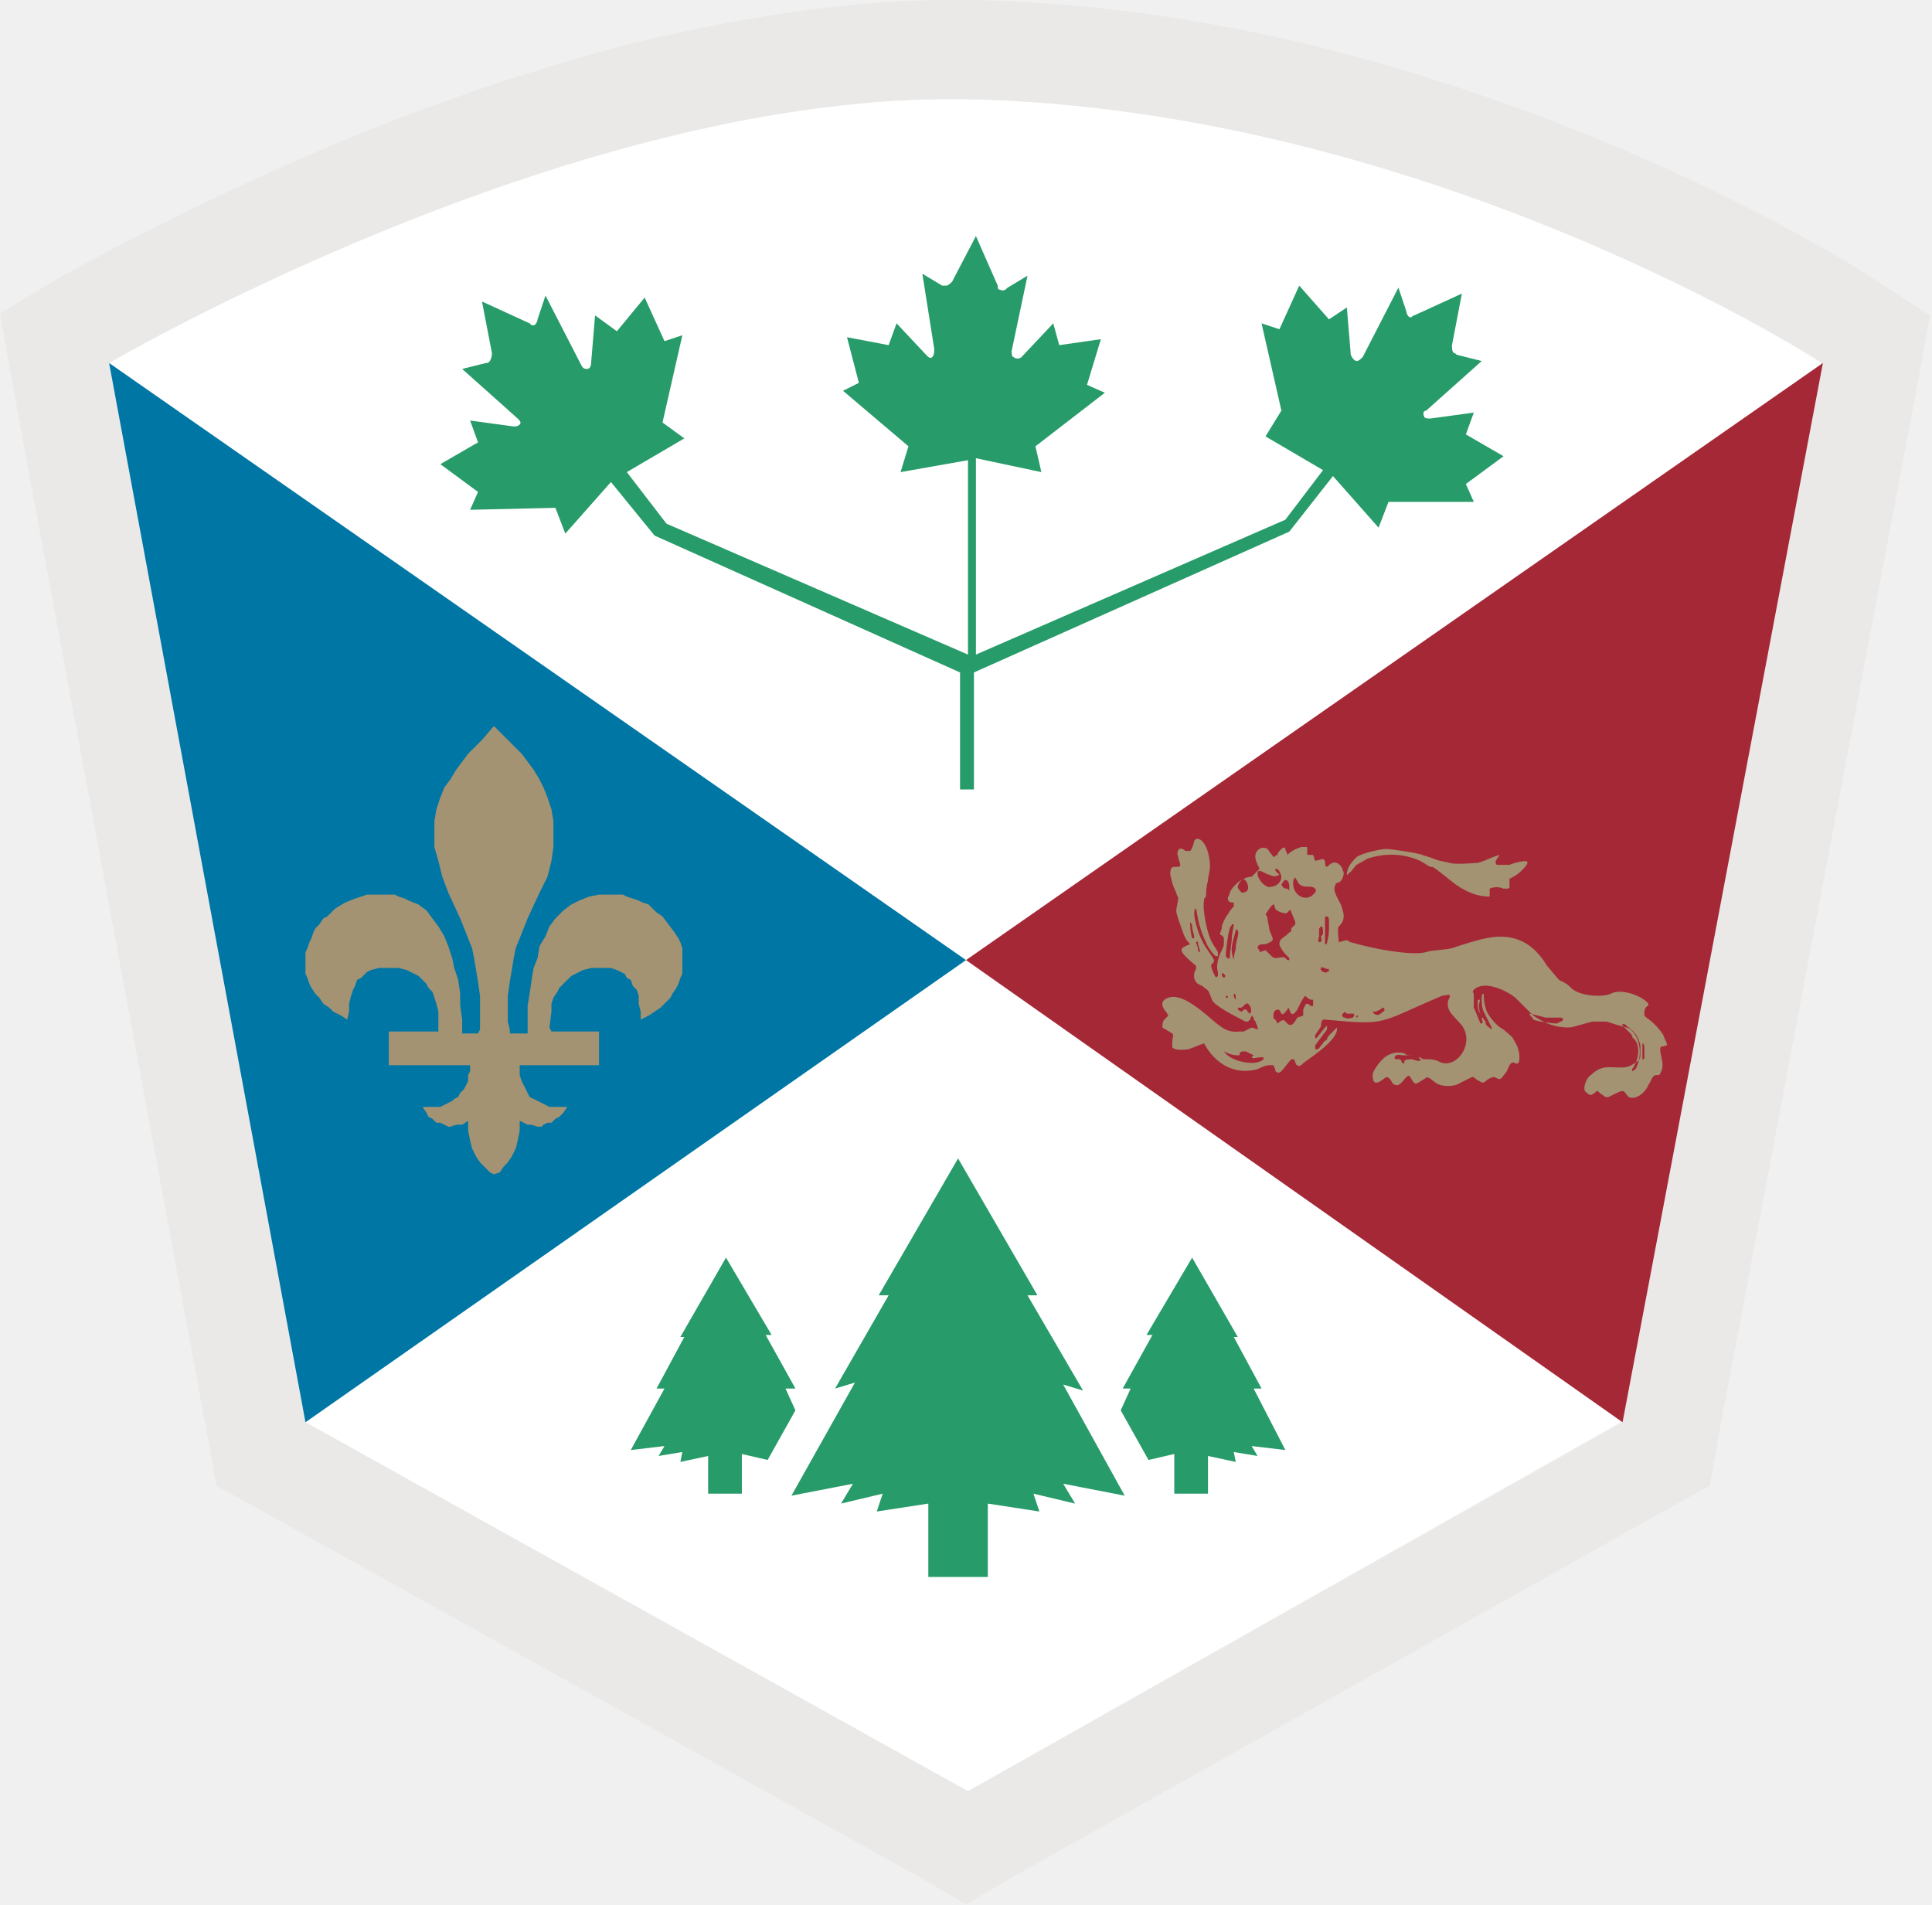
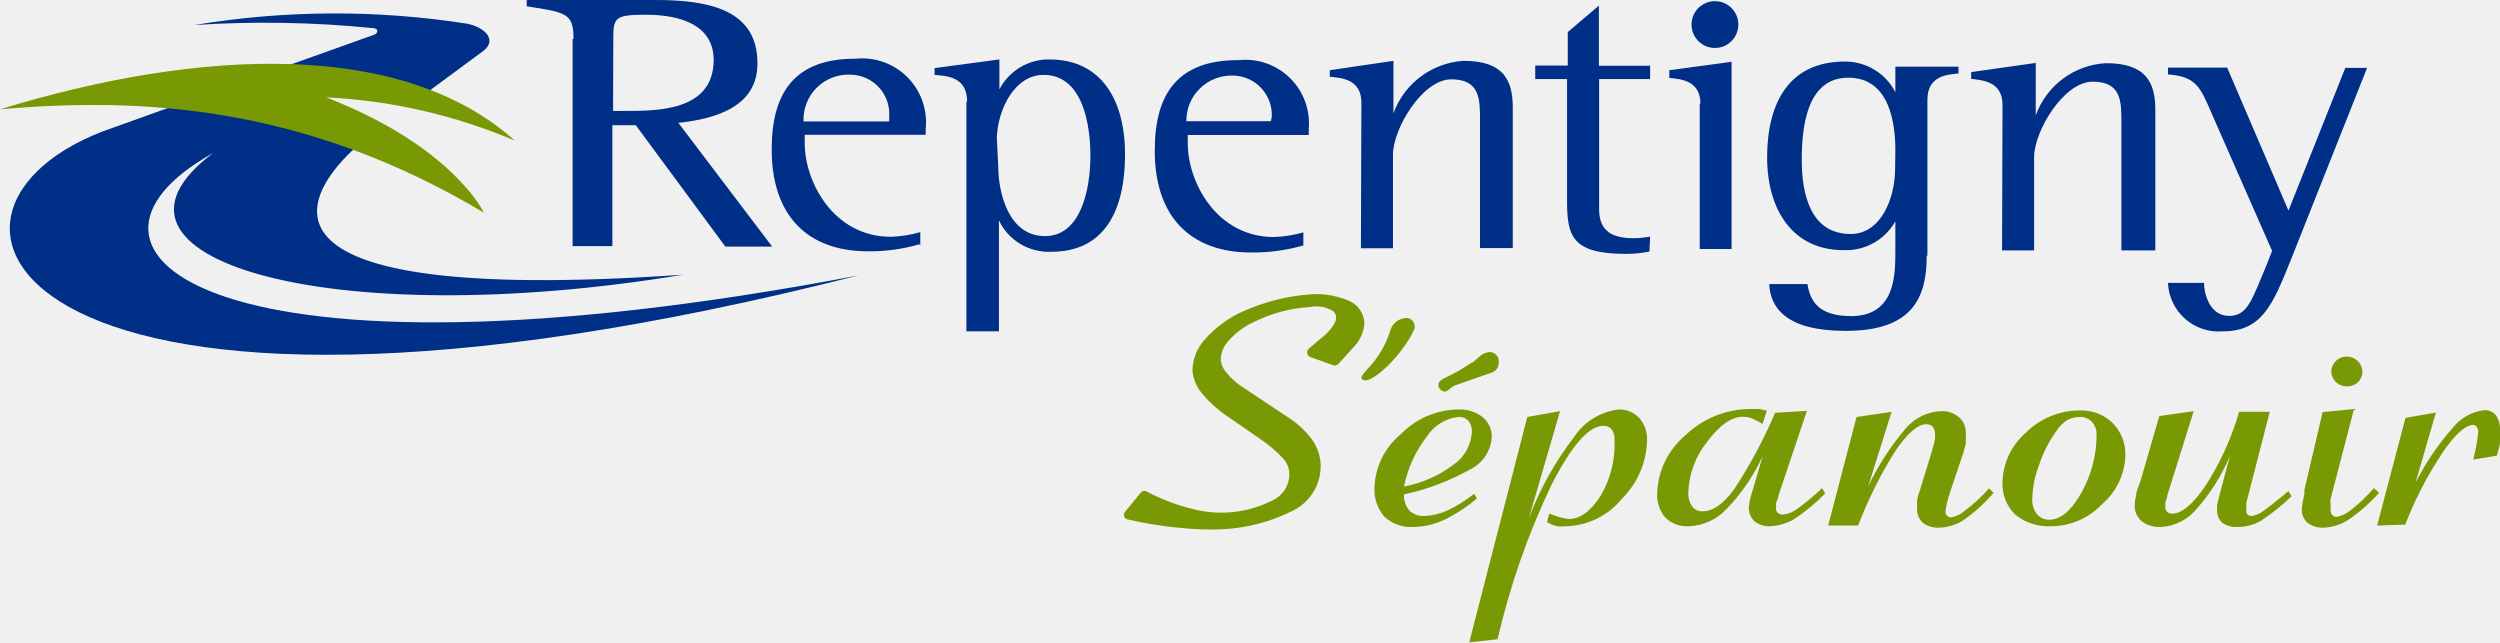
- <svg xmlns="http://www.w3.org/2000/svg" version="1.1" id="Calque_1" x="0px" y="0px" width="97.4px" height="96px" viewBox="0 0 97.4 96" enable-background="new 0 0 97.4 96" xml:space="preserve">
-   <g>
-     <g>
-       <path fill="#FFFFFF" d="M48.8,5C28.9,4.5,5.5,18.3,5.5,18.3l9.9,53.4l33.4,18.6l32.9-18.6l10.1-53.4C91.9,18.3,72.1,5.5,48.8,5z" />
-       <path fill="#EAE9E8" d="M47.9,5c0.3,0,0.6,0,0.9,0c23.3,0.5,43.1,13.3,43.1,13.3L81.8,71.7L48.8,90.3L15.4,71.7L5.5,18.3    C5.5,18.3,28.2,5,47.9,5 M47.9,0C43,0,37.6,0.8,31.8,2.2C27.2,3.4,22.4,5,17.5,7C9.1,10.5,3.2,13.9,3,14l-3,1.8l0.6,3.4l9.9,53.4    l0.4,2.3l2,1.1l33.4,18.6l2.4,1.4l2.4-1.4L84.2,76l2-1.1l0.4-2.3l10.1-53.4l0.6-3.3l-2.8-1.8C94.4,14,89.2,10.6,81,7.2    c-4.8-2-9.6-3.6-14.4-4.8c-6-1.5-12-2.3-17.6-2.4C48.6,0,48.3,0,47.9,0L47.9,0z" />
-     </g>
-     <path fill-rule="evenodd" clip-rule="evenodd" fill="#279B69" d="M49.2,23.1l3.3,0.7l-0.3-1.3l3.5-2.7l-0.9-0.4l0.7-2.3l-2.1,0.3   l-0.3-1.1L51.5,18c-0.1,0.1-0.3,0.1-0.4,0C51,18,51,17.8,51,17.7l0.8-3.8l-1,0.6c-0.1,0.1-0.2,0.2-0.4,0.1c-0.1,0-0.1-0.1-0.1-0.2   l-1.1-2.5L48,14.2c-0.1,0.1-0.2,0.2-0.3,0.2c-0.1,0-0.2,0-0.2,0l-1-0.6l0.6,3.8c0,0.1,0,0.3-0.1,0.4c-0.1,0.1-0.2,0-0.3-0.1   l-1.5-1.6l-0.4,1.1l-2.1-0.4l0.6,2.3l-0.8,0.4l3.3,2.8l-0.4,1.3l3.4-0.6l0,9.8l-15.2-6.6l-2-2.6l2.9-1.7l-1.1-0.8l1-4.4l-0.9,0.3   l-1-2.2l-1.4,1.7L30,15.9l-0.2,2.4c0,0.2-0.1,0.3-0.2,0.3c-0.1,0-0.2,0-0.3-0.2l-1.8-3.5l-0.4,1.2c0,0.1-0.1,0.3-0.2,0.3   c-0.1,0-0.1,0-0.2-0.1l-2.4-1.1l0.5,2.6c0,0.1,0,0.2-0.1,0.4c-0.1,0.1-0.1,0.1-0.2,0.1l-1.2,0.3l2.8,2.5c0.1,0.1,0.2,0.2,0.1,0.3   c-0.1,0.1-0.2,0.1-0.3,0.1l-2.2-0.3l0.4,1.1l-1.9,1.1l1.9,1.4l-0.4,0.9l4.3-0.1l0.5,1.3l2.3-2.6l2.2,2.7l15.4,6.9l0,5.9h0.7l0-5.9   L65,26.8l2.2-2.8l2.3,2.6l0.5-1.3l4.3,0l-0.4-0.9l1.9-1.4l-1.9-1.1l0.4-1.1l-2.2,0.3c-0.1,0-0.3,0-0.3-0.1c-0.1-0.2,0-0.3,0.1-0.3   l2.8-2.5l-1.2-0.3c-0.1,0-0.1-0.1-0.2-0.1c-0.1-0.1-0.1-0.2-0.1-0.4l0.5-2.6l-2.4,1.1c-0.1,0-0.1,0.1-0.2,0.1   c-0.1,0-0.2-0.2-0.2-0.3l-0.4-1.2l-1.8,3.5c-0.1,0.1-0.2,0.2-0.3,0.2c-0.1,0-0.2-0.1-0.3-0.3l-0.2-2.4l-0.9,0.6l-1.5-1.7l-1,2.2   l-0.9-0.3l1,4.4L63.8,22l2.9,1.7l-1.9,2.5l-15.6,6.8V23.1L49.2,23.1z" />
-     <g>
-       <path fill-rule="evenodd" clip-rule="evenodd" fill="#279B69" d="M56.5,71.1l1.4,2.5l1.3-0.3v2l1.7,0v-1.9l1.4,0.3l-0.1-0.5    l1.2,0.2l-0.3-0.5l1.7,0.2L63.2,70h0.4l-1.4-2.6h0.2l-2.3-4l-2.3,3.9h0.3L56.6,70H57L56.5,71.1L56.5,71.1z" />
-       <path fill-rule="evenodd" clip-rule="evenodd" fill="#279B69" d="M38.7,73.6l1.4-2.5L39.6,70h0.5l-1.5-2.7h0.3l-2.3-3.9l-2.3,4    h0.2L33.1,70h0.4l-1.7,3.1l1.7-0.2l-0.3,0.5l1.2-0.2l-0.1,0.5l1.4-0.3v1.9l1.7,0v-2L38.7,73.6L38.7,73.6z" />
-       <path fill-rule="evenodd" clip-rule="evenodd" fill="#279B69" d="M53.6,69.8l1,0.3l-2.8-4.8l0.5,0l-4-6.9l-4,6.9l0.5,0L42.1,70    l1-0.3l-3.2,5.7l3.1-0.6l-0.6,1l2.1-0.5l-0.3,0.9l2.6-0.4v3.7h3l0-3.7l2.6,0.4l-0.3-0.9l2.1,0.5l-0.6-1l3.1,0.6L53.6,69.8    L53.6,69.8z" />
-     </g>
-     <polygon fill="#0076A5" points="5.5,18.3 15.4,71.7 48.7,48.4  " />
-     <polygon fill-rule="evenodd" clip-rule="evenodd" fill="#A39372" points="24.9,59.2 25.2,59.1 25.4,58.8 25.6,58.6 25.8,58.3   26,57.9 26.1,57.5 26.2,57 26.2,56.5 26.6,56.7 26.8,56.7 27.1,56.8 27.3,56.8 27.4,56.7 27.6,56.6 27.8,56.6 28,56.4 28.2,56.3   28.4,56.1 28.6,55.8 28.1,55.8 27.7,55.8 27.3,55.6 27.1,55.5 26.9,55.4 26.7,55.3 26.6,55.1 26.5,54.9 26.4,54.7 26.3,54.5   26.2,54.2 26.2,54 26.2,53.7 30.2,53.7 30.2,52 27.8,52 27.7,51.8 27.8,51 27.8,50.6 27.9,50.3 28.1,50 28.2,49.8 28.4,49.6   28.6,49.4 28.8,49.2 29,49.1 29.4,48.9 29.8,48.8 30.1,48.8 30.3,48.8 30.5,48.8 30.8,48.8 31.1,48.9 31.3,49 31.5,49.1 31.6,49.3   31.8,49.4 31.9,49.7 32.1,49.9 32.2,50.2 32.2,50.6 32.3,51 32.3,51.4 32.7,51.2 33,51 33.3,50.8 33.5,50.6 33.8,50.3 33.9,50.1   34.1,49.8 34.2,49.6 34.3,49.3 34.4,49.1 34.4,48.8 34.4,48.5 34.4,48.3 34.4,48 34.4,47.8 34.3,47.5 34.2,47.3 34,47 33.7,46.6   33.4,46.2 33.1,46 32.9,45.8 32.7,45.6 32.4,45.5 32.2,45.4 31.9,45.3 31.6,45.2 31.4,45.1 31.1,45.1 30.8,45.1 30.2,45.1   29.7,45.2 29.2,45.4 28.8,45.6 28.4,45.9 28,46.3 27.7,46.7 27.5,47.2 27.2,47.7 27.1,48.3 26.9,48.8 26.8,49.4 26.7,50.1   26.6,50.7 26.6,51.4 26.6,52.1 25.7,52.1 25.7,51.9 25.6,51.5 25.6,51.2 25.6,50.8 25.6,50.2 25.7,49.5 25.8,48.9 25.9,48.3   26,47.8 26.2,47.3 26.6,46.3 27.2,45 27.6,44.2 27.8,43.4 27.9,42.7 27.9,42.3 27.9,42 27.9,41.4 27.8,40.8 27.6,40.2 27.4,39.7   27.2,39.3 26.9,38.8 26.6,38.4 26.3,38 25.6,37.3 24.9,36.6 24.3,37.3 23.6,38 23.3,38.4 23,38.8 22.7,39.3 22.4,39.7 22.2,40.2   22,40.8 21.9,41.4 21.9,41.7 21.9,42 21.9,42.7 22.1,43.4 22.3,44.2 22.6,45 23.2,46.3 23.6,47.3 23.8,47.8 23.9,48.3 24,48.9   24.1,49.5 24.2,50.2 24.2,50.8 24.2,51.2 24.2,51.5 24.2,51.9 24.1,52.1 23.3,52.1 23.3,51.4 23.2,50.7 23.2,50.1 23.1,49.4   22.9,48.8 22.8,48.3 22.6,47.7 22.4,47.2 22.1,46.7 21.8,46.3 21.5,45.9 21.1,45.6 20.6,45.4 20.4,45.3 20.1,45.2 19.9,45.1   19.6,45.1 19.4,45.1 19.1,45.1 18.8,45.1 18.5,45.1 18.2,45.2 17.9,45.3 17.4,45.5 16.9,45.8 16.5,46.2 16.3,46.3 16.1,46.6   15.9,46.8 15.8,47 15.7,47.3 15.6,47.5 15.5,47.8 15.4,48 15.4,48.3 15.4,48.5 15.4,48.8 15.4,49.1 15.5,49.3 15.6,49.6 15.7,49.8   15.9,50.1 16.1,50.3 16.3,50.6 16.6,50.8 16.8,51 17.2,51.2 17.5,51.4 17.6,51 17.6,50.6 17.7,50.2 17.8,49.9 17.9,49.7 18,49.4   18.2,49.3 18.4,49.1 18.5,49 18.7,48.9 19.1,48.8 19.3,48.8 19.5,48.8 19.8,48.8 20.1,48.8 20.5,48.9 20.9,49.1 21.1,49.2   21.3,49.4 21.5,49.6 21.6,49.8 21.8,50 21.9,50.3 22,50.6 22.1,51 22.1,51.5 22.1,51.8 22.1,52 19.6,52 19.6,53.7 23.7,53.7   23.7,54 23.6,54.2 23.6,54.5 23.5,54.7 23.4,54.9 23.2,55.1 23.1,55.3 22.9,55.4 22.8,55.5 22.6,55.6 22.4,55.7 22.2,55.8   21.7,55.8 21.3,55.8 21.5,56.1 21.6,56.3 21.8,56.4 22,56.6 22.2,56.6 22.4,56.7 22.6,56.8 22.7,56.8 23,56.7 23.3,56.7 23.6,56.5   23.6,57 23.7,57.5 23.8,57.9 24,58.3 24.2,58.6 24.4,58.8 24.7,59.1 24.9,59.2  " />
-     <polygon fill="#A52837" points="91.9,18.3 81.8,71.7 48.7,48.4  " />
-     <path fill-rule="evenodd" clip-rule="evenodd" fill="#A39372" d="M75.6,43.1c-0.4,0.1-0.7,0.3-1.1,0.4c-0.1,0-1.2,0.1-1.4,0   c-1-0.2-0.4-0.1-1.4-0.4c-0.2-0.1-1.6-0.3-1.8-0.3c-0.3,0-1.2,0.2-1.5,0.4c-0.2,0.2-0.5,0.5-0.5,0.9c0,0,0.1,0,0.1-0.1   c0.1,0,0.2-0.2,0.3-0.3c0-0.1,0.5-0.3,0.6-0.4c0.9-0.3,1.8-0.3,2.7,0.1c0.2,0.1,0.3,0.2,0.5,0.3c0,0,0.1,0,0.1,0   c0.1,0,0.8,0.6,1.2,0.9c0.6,0.4,1.1,0.6,1.7,0.6l0-0.4c0.2-0.1,0.5-0.1,0.7,0c0.1,0,0.1,0,0.2,0c0,0,0.1,0,0.1-0.1c0,0,0,0,0-0.1   l0-0.3c0.2-0.1,0.4-0.2,0.6-0.4c0.1-0.1,0.3-0.3,0.3-0.4c0.1-0.2-0.7,0-0.9,0.1c-0.2,0-0.5,0-0.6,0c-0.1,0-0.1-0.1-0.1-0.2   L75.6,43.1L75.6,43.1z M60.3,45.8c0.1,0.6,0.2,1.1,0.5,1.7c0,0.1,0.4,0.7,0.5,0.7c0,0,0,0,0.1,0c0-0.1,0-0.1,0-0.2   c-0.1-0.2-0.2-0.3-0.3-0.5c-0.2-0.3-0.5-1.6-0.4-2.1c0-0.1,0-0.1,0.1-0.2c0-0.1,0-0.5,0.1-0.8c0-0.2,0.1-0.5,0.1-0.7   c0-0.4-0.1-1-0.4-1.3c-0.1-0.1-0.3-0.2-0.4,0c0,0.1-0.1,0.4-0.2,0.5c0,0-0.1,0-0.2,0c-0.1,0-0.1-0.1-0.2-0.1   c-0.2-0.1-0.3,0.2-0.2,0.4c0,0.1,0.1,0.3,0.1,0.4c0,0,0,0.1-0.1,0.1c-0.1,0-0.1,0-0.2,0c-0.2,0-0.2,0.2-0.2,0.4   c0.1,0.4,0.1,0.5,0.3,0.9c0,0.1,0.1,0.2,0.1,0.3c0,0.1-0.1,0.5-0.1,0.6c0,0.2,0.2,0.7,0.3,1c0.1,0.3,0.2,0.5,0.4,0.7   c0,0-0.3,0.1-0.4,0.2c-0.2,0.2,0.5,0.7,0.7,0.9c0,0,0,0,0,0.1c0,0.1-0.1,0.2-0.1,0.3c0,0.1,0,0.2,0,0.2c0.1,0.3,0.2,0.3,0.4,0.4   c0.4,0.3,0.3,0.2,0.5,0.7c0.1,0.3,1.3,0.9,1.5,1c0.3,0.2,0.4,0.1,0.5-0.2c0,0,0.1,0.1,0.1,0.1c0,0.1,0,0.1,0.1,0.2   c0,0.1,0.1,0.2,0.1,0.3c0.1,0.2-0.2,0-0.3,0c0,0-0.2,0.1-0.4,0.2c-0.1,0-0.1,0-0.2,0c-0.8,0.1-1.1-0.4-2-1.1   c-0.4-0.3-1.1-0.8-1.6-0.6c-0.3,0.1-0.4,0.3-0.2,0.6c0.1,0.1,0.2,0.3,0.2,0.3c0,0-0.1,0.1-0.2,0.2c-0.1,0.1-0.1,0.3-0.1,0.4   c0,0,0.5,0.3,0.5,0.3c0.1,0.1,0,0.2,0,0.4c0,0.1,0,0.2,0,0.3c0.2,0.2,0.7,0.1,0.8,0.1c0.3-0.1,0.5-0.2,0.8-0.3   c0.6,1.1,1.6,1.6,2.7,1.3c0.2-0.1,0.4-0.2,0.6-0.2c0.1,0,0.1,0,0.2,0c0,0,0.1,0.2,0.1,0.3c0.1,0.1,0.2,0.1,0.3,0   c0.1-0.1,0.4-0.5,0.5-0.6c0,0,0,0,0.1,0c0.1,0,0.1,0.3,0.2,0.3c0.1,0.1,0.2,0,0.3-0.1c0.1-0.1,1.7-1.1,1.7-1.7c0-0.1,0-0.1,0-0.1   c0,0-0.2,0.2-0.3,0.3c-0.1,0.1-0.2,0.2-0.2,0.3c-0.1,0.1-0.2,0.1-0.2,0.2c-0.2,0.2-0.2,0.3-0.3,0.3c-0.1,0-0.1,0-0.1-0.1   c0,0,0,0,0-0.1l0.6-0.8c0,0,0-0.1,0-0.1c0-0.1,0-0.1,0-0.1c0,0,0,0-0.1,0.1l-0.4,0.5c0,0-0.1,0.1-0.1,0c0,0,0,0,0-0.1   c0.1-0.2,0.3-0.4,0.3-0.5c0-0.1,0-0.2,0.1-0.3c0,0,0,0,0.1,0c3.2,0.3,2.6,0.2,5.9-1.2c0.1,0,0.4-0.1,0.4,0c0,0.1-0.1,0.2-0.1,0.3   c-0.1,0.5,0.4,0.8,0.7,1.2c0.6,0.8-0.1,2-0.9,1.9c-0.2,0-0.3-0.2-0.8-0.2c-0.1,0-0.1,0-0.2,0c-0.1,0-0.2-0.1-0.2-0.1   c-0.1,0-0.1,0,0,0.1c0.1,0.2-0.4,0-0.4,0c-0.1,0-0.4,0-0.4,0.1c0,0,0,0.1,0,0.1c0,0-0.1,0-0.1,0c0,0-0.1-0.2-0.1-0.2   c0,0-0.1,0-0.2,0c-0.1,0-0.1-0.1-0.1-0.1c0.1-0.2,0.3-0.1,0.4-0.1l0.5,0c-0.2,0-0.3,0-0.4-0.1c-0.4-0.1-0.8,0-1.1,0.3   c-0.2,0.2-0.5,0.6-0.5,0.8c0,0.8,0.6,0.1,0.7,0.1c0.1,0,0.2,0.1,0.3,0.3c0.3,0.3,0.5-0.1,0.7-0.3c0.2-0.2,0.2,0.1,0.4,0.3   c0.1,0.1,0.3-0.1,0.5-0.2c0.2-0.2,0.3,0,0.6,0.2c0.3,0.2,0.9,0.2,1.2,0c0.2-0.1,0.4-0.2,0.6-0.3c0,0,0.1,0,0.1,0   c0,0,0.2,0.2,0.3,0.2c0.1,0.1,0.2,0.1,0.3,0c0.1-0.1,0.3-0.2,0.4-0.2c0.1,0,0.2,0.1,0.3,0.1c0.1,0,0.2-0.2,0.3-0.3   c0.1-0.1,0.2-0.5,0.3-0.5c0.1-0.1,0.1,0,0.2,0c0.2,0.1,0.2-0.2,0.2-0.3c0-0.3-0.1-0.6-0.3-0.9c0-0.1-0.4-0.4-0.5-0.5   c-0.2-0.1-0.3-0.2-0.4-0.3c-0.2-0.2-0.5-0.6-0.5-0.8c-0.1-0.2-0.1-0.7-0.1-0.7c0,0,0,0,0,0c-0.1,0-0.1,0.1-0.1,0.2   c0,0.2,0,0.5,0.1,0.7l0.4,0.8c0,0.1,0,0.1,0,0.1c0,0,0,0,0,0c-0.1-0.1-0.3-0.2-0.3-0.3c0-0.1,0-0.1-0.1-0.2c0-0.1-0.1-0.1-0.1-0.1   c-0.1-0.2-0.2-0.6-0.1-0.8c0-0.1,0-0.1,0-0.1l-0.1,0c0,0.1,0,0.1,0,0.2c0,0.4,0.1,0.4,0.2,0.7c0,0.1,0.1,0.3,0,0.3   c0,0-0.1,0-0.1-0.1c-0.1-0.2-0.2-0.5-0.3-0.7c0-0.2,0-0.5,0-0.6c0-0.2-0.1-0.2,0-0.3c0.5-0.5,1.6,0,2.1,0.4   c0.2,0.2,0.7,0.7,0.9,0.9c0.6,0.4,1.1,0.6,1.8,0.6c0.2,0,1.1-0.3,1.2-0.3c0.3,0,0.5,0,0.7,0v0c0.3,0.1,0.6,0.2,1,0.3   c0.4,0.1,0.6,0.5,0.7,0.9c0,0.1,0,0.5,0,0.5c0,0.2-0.1,0.3-0.3,0.4c-0.4,0.3-0.7,0.2-1.3,0.2c-0.3,0-0.6,0.1-0.9,0.4   c-0.2,0.1-0.4,0.6-0.3,0.8c0.1,0.1,0.2,0.2,0.3,0.2c0.1,0,0.3-0.2,0.3-0.2c0.1,0,0.1,0.1,0.3,0.2c0.2,0.2,0.3,0.1,0.5,0   c0.2-0.1,0.4-0.2,0.5-0.2c0.1,0,0.2,0.2,0.3,0.3c0.4,0.2,0.9-0.3,1-0.6c0.2-0.3,0.2-0.5,0.4-0.5c0.1,0,0.2,0,0.2-0.1   c0.2-0.3,0.1-0.6,0-1.1c0-0.1,0-0.1,0-0.1c0-0.2,0.1-0.1,0.3-0.2c0.1,0,0-0.1,0-0.2c-0.1-0.1-0.1-0.3-0.2-0.4   c-0.2-0.3-0.5-0.6-0.8-0.8c0,0,0,0-0.1-0.1c0-0.1,0-0.1,0-0.2c0-0.1,0.1-0.3,0.2-0.3c0,0,0,0,0-0.1c-0.3-0.4-1.4-0.8-1.9-0.5   c-0.5,0.2-1.6,0.1-2-0.3c0,0-0.1-0.1-0.1-0.1c-0.1-0.1-0.3-0.2-0.5-0.3c-0.1-0.1-0.5-0.6-0.6-0.7c-0.9-1.5-2.1-1.7-3.5-1.3   c-0.4,0.1-1,0.3-1.3,0.4c-0.4,0.1-1.1,0.1-1.3,0.2c-0.8,0.2-2.8-0.2-3.8-0.5c-0.1,0-0.1-0.1-0.2-0.1c-0.1,0-0.4,0.1-0.4,0.1   s-0.1-0.8,0-0.8c0,0,0.2-0.2,0.2-0.3c0.1-0.2,0-0.5-0.1-0.8c-0.2-0.4-0.5-0.8-0.2-1.1c0.1,0,0.1,0,0.2-0.1c0.1-0.1,0.2-0.4,0.1-0.5   c0-0.2-0.3-0.5-0.5-0.4c-0.1,0-0.3,0.2-0.3,0.2c-0.1,0-0.1-0.2-0.1-0.3c0,0-0.1-0.1-0.1-0.1c0,0-0.4,0.1-0.4,0.1s-0.1-0.3-0.1-0.3   c0,0-0.1,0-0.2,0c-0.1,0-0.1,0-0.1-0.1c0-0.1,0-0.3,0-0.3c0,0-0.2,0-0.3,0c-0.3,0.1-0.5,0.2-0.7,0.4c0-0.1-0.1-0.2-0.1-0.3   c0-0.1-0.1-0.1-0.2,0c-0.1,0.1-0.2,0.2-0.2,0.3c-0.1,0-0.1,0.1-0.2,0.1c0,0-0.3-0.4-0.3-0.4c-0.3-0.2-0.7,0.1-0.6,0.5   c0,0.1,0.2,0.5,0.2,0.5c-0.1,0.1-0.3,0.3-0.4,0.4C62.5,44.2,62,44.9,62,45c0,0.1-0.1,0.2-0.1,0.3c0,0.2,0.2,0.2,0.3,0.2   c0,0,0,0.2,0,0.2c-0.1,0.1-0.2,0.2-0.3,0.4c-0.1,0.1-0.3,0.5-0.3,0.6c0,0.2-0.1,0.3-0.1,0.4c0,0,0.2,0.1,0.2,0.2c0,0.1,0,0.2,0,0.3   c0,0.1-0.1,0.3-0.2,0.5c-0.1,0.3-0.2,0.6-0.1,0.9c0,0.1,0,0.2,0,0.2c-0.1,0.1-0.1,0.1-0.2-0.1c-0.1-0.2-0.2-0.5-0.1-0.5   c0.1-0.1,0.1-0.1,0.1-0.2c0-0.1-0.5-0.7-0.6-1C60.5,47.3,60,45.9,60.3,45.8L60.3,45.8z M64.5,44.1c0,0-0.1-0.1-0.2-0.2   c0,0,0,0,0-0.1c0,0,0,0,0.1,0c0.1,0.1,0.2,0.3,0.2,0.4c0,0.3-0.3,0.5-0.5,0.5c-0.2,0.1-0.6-0.2-0.7-0.6c0,0,0-0.1,0-0.1   c0-0.1,0.1-0.1,0.1-0.1c0.1,0,0.4,0.2,0.5,0.2C64.2,44.2,64.3,44.2,64.5,44.1C64.4,44.1,64.5,44.1,64.5,44.1L64.5,44.1z M65.2,44.4   c0.1-0.3,0.1-0.1,0.2,0c0.1,0.3,0.4,0.3,0.6,0.3c0.1,0,0.2,0,0.3,0.1c0.1,0.1,0,0.2-0.1,0.3C65.8,45.5,65.1,45.1,65.2,44.4   L65.2,44.4z M62.4,44.7c0-0.1,0.2-0.4,0.3-0.4c0,0,0,0,0.1,0.1c0.1,0.1,0.3,0.6-0.2,0.6C62.5,44.9,62.4,44.8,62.4,44.7L62.4,44.7z    M64.6,44.6c0.1-0.2,0.2-0.3,0.3-0.2c0.1,0.1,0.1,0.2,0.1,0.4c0,0.1,0,0.1-0.1,0C64.8,44.8,64.7,44.8,64.6,44.6   C64.6,44.7,64.6,44.7,64.6,44.6L64.6,44.6z M63.5,48c0-0.1,0-0.1-0.1-0.2c0-0.2,0.2-0.2,0.4-0.2c0.5-0.2,0.4-0.2,0.2-0.7   c0-0.1-0.1-0.5-0.1-0.6c0-0.1-0.1-0.2-0.1-0.2c0,0,0.3-0.5,0.4-0.5c0.1,0,0,0.1,0.1,0.2c0,0.1,0.1,0.1,0.1,0.1   c0.1,0.1,0.5,0.2,0.5,0.1c0,0,0.1-0.1,0.1-0.1c0.1-0.1,0.1,0.2,0.2,0.3c0,0.1,0.1,0.2,0.1,0.3c0,0,0,0,0,0.1   c-0.1,0.1-0.2,0.2-0.2,0.2c0,0.1,0,0.2-0.1,0.2c0,0-0.1,0.1-0.1,0.1c-0.2,0.2-0.4,0.2-0.4,0.5c0,0.1,0.2,0.4,0.3,0.5   c0.1,0.1,0.1,0.1,0.2,0.2c0,0,0,0.1,0,0.1c0,0-0.1,0-0.1,0c0,0-0.1-0.1-0.1-0.1c-0.1-0.1-0.3,0-0.5,0c0,0-0.1,0-0.2-0.1   c-0.1-0.1-0.2-0.2-0.3-0.3L63.5,48L63.5,48z M66.8,46.4c0,0,0-0.1,0-0.1c0-0.1,0-0.1,0.1-0.1c0.1,0,0.1,0.2,0.1,0.2   c0,0.1,0,0.1,0,0.2c0,0.3,0,0.6-0.1,0.9c0,0.1,0,0.1-0.1,0.1c0,0,0,0,0-0.1L66.8,46.4L66.8,46.4z M60,46.5C60,46.5,60,46.5,60,46.5   c0.1,0.1,0.1,0.1,0.1,0.2c0,0.2,0.1,0.4,0.1,0.5c0,0,0,0.1,0,0.1c0,0-0.1,0-0.1,0C60,47,60,46.6,60,46.5L60,46.5L60,46.5z M62,48.3   C62,48.3,62,48.3,62,48.3c-0.1,0.1-0.2-0.1-0.2-0.1c0-0.3,0.1-1.1,0.2-1.4c0-0.1,0.1-0.1,0.1-0.2c0,0,0.1,0,0.1,0   c0,0.1-0.1,0.5-0.1,0.7C62.1,47.5,62,48,62,48.3L62,48.3z M66.5,46.9c0-0.1,0-0.1,0.1-0.2c0.1,0,0.1,0.2,0.1,0.3   c0,0.1,0,0.1-0.1,0.2c0,0.1,0.1,0.3-0.1,0.3c0,0,0,0,0,0c-0.1-0.1,0-0.2,0-0.3C66.5,47.2,66.5,47,66.5,46.9   C66.5,46.9,66.5,46.9,66.5,46.9L66.5,46.9z M62.2,48.4C62.2,48.4,62.2,48.4,62.2,48.4C62.2,48.4,62.2,48.4,62.2,48.4   c-0.2-0.6-0.1-0.7,0.1-1.5c0,0,0-0.1,0.1,0c0.1,0.2-0.1,0.5-0.1,0.9C62.3,47.9,62.2,48.1,62.2,48.4L62.2,48.4z M60.3,47.5   C60.3,47.5,60.3,47.4,60.3,47.5c0.1-0.1,0.1,0,0.1,0.1c0,0,0.1,0.3,0.1,0.4c0,0-0.1,0-0.1-0.1C60.4,47.7,60.3,47.6,60.3,47.5   L60.3,47.5z M66.6,48.8c0-0.1,0.1,0,0.2,0c0.1,0.1,0.2,0,0.2,0.1c0,0.1-0.1,0.1-0.1,0.1C66.8,49.1,66.5,48.9,66.6,48.8L66.6,48.8z    M61.7,49.3C61.7,49.3,61.7,49.3,61.7,49.3c-0.1-0.1-0.1-0.1-0.1-0.2c0-0.1,0.1,0,0.1,0C61.8,49.2,61.8,49.2,61.7,49.3L61.7,49.3   L61.7,49.3z M64.4,51.6c0,0-0.1-0.2-0.1-0.2c0,0-0.1,0-0.1-0.1c0,0,0,0,0-0.1c0-0.2,0.1-0.3,0.2-0.3c0.1,0,0.1,0,0.2,0.2   c0.1,0.1,0.2-0.1,0.3-0.2c0-0.1,0.1-0.1,0.1,0c0.1,0.3,0.2,0.3,0.4,0l0.2-0.4c0.1-0.2,0.2-0.3,0.2-0.3c0,0,0.2,0.2,0.3,0.2   c0,0,0.1,0,0.1,0c0,0,0,0.2,0,0.3c-0.1,0.1-0.2-0.1-0.3-0.1c-0.1,0-0.1,0.1-0.2,0.3c0,0.1,0,0.3,0,0.3c0,0-0.3,0.1-0.3,0.1   c0,0-0.1,0.2-0.2,0.3c-0.1,0.1-0.2,0.1-0.3,0c0,0-0.1-0.1-0.1-0.1C64.7,51.3,64.4,51.6,64.4,51.6L64.4,51.6z M62.2,50.1   c0.1,0,0.1,0.1,0.1,0.2c0,0.1,0,0.1,0,0.1c0,0-0.1-0.1-0.1-0.2C62.2,50.2,62.2,50.2,62.2,50.1L62.2,50.1L62.2,50.1z M61.8,50.2   C61.8,50.2,61.8,50.2,61.8,50.2c0.1,0,0.1,0,0.1,0.1c0,0,0,0-0.1,0C61.8,50.3,61.8,50.2,61.8,50.2L61.8,50.2z M62.4,50.8h0.1   c0.1,0,0.1,0,0.2-0.1c0.1-0.1,0.2-0.2,0.3,0c0.1,0.1,0.1,0.4,0,0.4c0,0,0,0-0.1-0.1c-0.1-0.2-0.2-0.1-0.3,0   C62.5,51,62.4,50.9,62.4,50.8L62.4,50.8z M69.2,51c0,0,0.1,0,0.1,0c0.1,0,0.3-0.1,0.4-0.2c0,0,0.1,0,0.1,0.1c0,0.1-0.1,0.1-0.2,0.2   C69.5,51.2,69.3,51.2,69.2,51C69.2,51.1,69.2,51.1,69.2,51L69.2,51z M77.1,51.1C77.1,51.1,77.2,51.1,77.1,51.1c0,0,0.5,0.1,0.8,0.2   c0.1,0,0.5,0,0.7,0c0.1,0,0.2,0,0.2,0.1c0,0.1-0.2,0.1-0.3,0.2c-0.2,0-1-0.1-1.2-0.2C77.3,51.3,77.1,51.2,77.1,51.1L77.1,51.1z    M67.7,51.1C67.7,51.1,67.7,51.1,67.7,51.1c0.1-0.1,0.1-0.1,0.2,0c0.1,0,0.2,0,0.3,0c0.1,0,0.1,0.1,0,0.2c0,0-0.3,0.1-0.4,0   C67.7,51.3,67.6,51.2,67.7,51.1L67.7,51.1z M68.4,51.3C68.4,51.3,68.4,51.3,68.4,51.3C68.4,51.2,68.4,51.2,68.4,51.3   c-0.1-0.1,0-0.1,0.1-0.1C68.5,51.2,68.5,51.2,68.4,51.3C68.5,51.3,68.5,51.3,68.4,51.3L68.4,51.3z M81.8,51.7   C81.8,51.7,81.7,51.7,81.8,51.7C81.7,51.6,81.8,51.6,81.8,51.7c0-0.2,0.2,0,0.3,0.1c0,0,0.1,0,0.1,0.1c0.5,0.4,0.6,1.3,0.3,1.9   c0,0.1-0.2,0.2-0.2,0.2c-0.1-0.1,0.1-0.2,0.1-0.3c0.2-0.3,0.3-1,0-1.3c0,0-0.1-0.1-0.1-0.1c0,0,0-0.1-0.1-0.2   C82.1,52,81.9,51.8,81.8,51.7L81.8,51.7z M82.8,52.6c0.1,0,0.1,0.2,0.1,0.3c0,0.1,0,0.3,0,0.4c0,0.1,0,0.1-0.1,0.1V52.6L82.8,52.6z    M63.2,53.2c0,0-0.1,0.1-0.1,0.1c0,0,0,0,0,0c0.1,0.1,0.2,0,0.5,0c0,0,0.1,0,0.1,0c0,0,0,0,0,0.1c-0.4,0.4-1.7,0.1-2-0.4   c0.2,0.1,0.4,0.2,0.7,0.2c0.1,0,0.1,0,0.1-0.1c0-0.1,0.2-0.1,0.3-0.1L63.2,53.2L63.2,53.2z" />
-   </g>
+ <svg xmlns="http://www.w3.org/2000/svg" id="Layer_1" data-name="Layer 1" viewBox="0 0 106.84 27.45">
+   <path d="M15.92,1.2c.28,0,.24.22.08.28L12.22,2.83a18.69,18.69,0,0,1,6.1,1.07l2.37-1.75c.56-.47,0-1-.74-1.14A36.67,36.67,0,0,0,8.3,1.07a46.21,46.21,0,0,1,7.62.13" fill="#002f87" />
+   <path d="M9.11,6.54c-6,4.49,4.9,7.71,20.09,5.2-20,1.38-15.83-3.79-14-5.44A30.56,30.56,0,0,0,7.39,4.54l-2.51.9C-5.2,8.84.34,21,36.69,11.77,8.94,17.05,1.58,10.71,9.11,6.54" fill="#002f87" />
+   <path d="M24.51,1.66c0-1.09-.3-1.13-2-1.39V0l5.52,0c2.38,0,4.35.47,4.34,2.72,0,1.78-1.67,2.35-3.38,2.53L33,10.54H31L27.17,5.35h-1l0,5.17h-1.7l0-8.85M26.2,4.74h.53c1.38,0,3.76,0,3.77-2.17,0-1.48-1.38-1.94-2.9-1.94-1.31,0-1.39.12-1.39,1Z" fill="#002f87" />
+   <path d="M39.29,10.44a7.57,7.57,0,0,1-2.2.3c-2.6,0-4.12-1.55-4.11-4.37,0-2.43,1-3.87,3.58-3.86a2.73,2.73,0,0,1,3,3v.25l-5.17,0v.36c0,1.64,1.22,4,3.69,4a5.18,5.18,0,0,0,1.25-.2v.56M38,5a1.68,1.68,0,0,0-1.66-1.81,1.92,1.92,0,0,0-2,2H38Z" fill="#002f87" />
+   <path d="M41.33,4.34c0-1.07-.87-1.09-1.39-1.14V2.91l2.77-.37V3.82h0a2.37,2.37,0,0,1,2.13-1.28c2.24,0,3.25,1.75,3.24,4.1s-.87,4.13-3.17,4.12a2.36,2.36,0,0,1-2.22-1.34h0v4.74H41.3l0-9.82m1.36,2.75c0,1.13.43,3,2,3S46.6,8,46.6,6.67s-.32-3.47-2-3.47c-1.22,0-1.95,1.43-2,2.68Z" fill="#002f87" />
+   <path d="M55.66,10.5a7.71,7.71,0,0,1-2.2.29c-2.6,0-4.12-1.55-4.11-4.37,0-2.43,1-3.86,3.58-3.85a2.72,2.72,0,0,1,3,2.95v.25l-5.17,0v.36c0,1.64,1.22,4,3.69,4a5.18,5.18,0,0,0,1.25-.2v.56M54.35,5A1.68,1.68,0,0,0,52.7,3.23a1.93,1.93,0,0,0-2,1.95h3.61Z" fill="#002f87" />
+   <path d="M58.18,4.39c0-1-.83-1.06-1.35-1.11V3l2.72-.4V4.84h0a3.42,3.42,0,0,1,3-2.24c1.72,0,2.1.84,2.1,2l0,6H63.25l0-5.45c0-.91,0-1.76-1.23-1.76S59.53,5.5,59.53,6.61v4H58.16Z" fill="#002f87" />
+   <path d="M70.49,10.75a4.94,4.94,0,0,1-1,.1c-2.37,0-2.53-.8-2.52-2.39V3.38H65.61V2.8H67V1.37L68.33.24V2.81h2.19v.57H68.34l0,5.56c0,1,.63,1.24,1.5,1.24a3.82,3.82,0,0,0,.68-.07Z" fill="#002f87" />
+   <path d="M72.67,4.44c0-1-.83-1.06-1.33-1.11V3L74,2.64l0,8H72.64l0-6.23M72.29,1a1,1,0,0,1,1-.95,1,1,0,0,1,1,1,1,1,0,0,1-1,1,1,1,0,0,1-1-.95" fill="#002f87" />
+   <path d="M82.34,10.93c0,1.75-.57,3.22-3.48,3.21-2.53,0-3.21-1-3.25-2h1.63c.12.66.4,1.37,1.89,1.37C81,13.49,81,11.75,81,10.71V9.46h0a2.43,2.43,0,0,1-2.22,1.23c-2.17,0-3.27-1.73-3.26-4s.92-4.07,3.34-4.06A2.41,2.41,0,0,1,81,3.94h0V2.85H83.7v.29c-.46.05-1.33.08-1.33,1.13l0,6.65M81,6.42c0-1.1-.22-3.09-2-3.1s-2,2.09-2,3.52S77.36,10,79.09,10c1.28,0,1.9-1.5,1.9-2.8Z" fill="#002f87" />
+   <path d="M85.58,4.49c0-1-.83-1.06-1.34-1.12V3.08L87,2.69V4.93h0a3.38,3.38,0,0,1,3-2.23c1.72,0,2.11.83,2.11,2l0,6H90.66l0-5.46c0-.91,0-1.75-1.23-1.75S86.94,5.59,86.93,6.7v4H85.56Z" fill="#002f87" />
+   <path d="M97.88,11.16c-.75,1.86-1.22,3-2.88,3a2.17,2.17,0,0,1-2.35-2.07h1.54c0,.44.23,1.4,1.06,1.41s1-.74,1.62-2.19l.23-.59L94.5,4.81c-.47-1.1-.66-1.54-1.85-1.63V2.89h2.53L97.8,9l2.43-6.1h.93Z" fill="#002f87" />
+   <path d="M0,4.67c8.51-2.6,17.16-3,22,1.34a23.5,23.5,0,0,0-8.06-1.85c5.43,2.11,6.74,4.93,6.74,4.93C12.89,4.44,5.89,4.16,0,4.67" fill="#789904" />
+   <path d="M54.37,21.39a1.23,1.23,0,0,0,.73-1.17,1,1,0,0,0-.23-.59,5.7,5.7,0,0,0-1-.86l-1.33-.92a5.13,5.13,0,0,1-1.14-1,1.77,1.77,0,0,1-.44-1,2,2,0,0,1,.51-1.32,4.84,4.84,0,0,1,1.45-1.13,8.55,8.55,0,0,1,3.2-.83,3.61,3.61,0,0,1,1.52.28,1.1,1.1,0,0,1,.67.94,1.62,1.62,0,0,1-.42,1l-.7.77a.22.22,0,0,1-.21.05L56,15.26a.2.2,0,0,1-.13-.16.21.21,0,0,1,.07-.21l.75-.63c.35-.36.42-.58.41-.69a.35.35,0,0,0-.23-.33,1.31,1.31,0,0,0-.87-.12,6.16,6.16,0,0,0-2.41.64,3.11,3.11,0,0,0-1.09.81,1.16,1.16,0,0,0-.33.8.93.93,0,0,0,.24.55,3,3,0,0,0,.81.7l1.85,1.23a3.93,3.93,0,0,1,1,.93,2,2,0,0,1,.37,1.06,2.13,2.13,0,0,1-1.22,2,7.47,7.47,0,0,1-3,.78,11.56,11.56,0,0,1-1.77-.06,16.2,16.2,0,0,1-2.25-.36.21.21,0,0,1-.16-.13.23.23,0,0,1,.05-.21l.64-.78A.22.22,0,0,1,49,21a8.41,8.41,0,0,0,2,.76A4.83,4.83,0,0,0,54.37,21.39Z" fill="#789904" />
+   <path d="M64.05,15.49a.44.44,0,0,1-.32.44l-1.55.54a.82.82,0,0,0-.22.15.7.7,0,0,1-.2.12.31.31,0,0,1-.29-.29c0-.12.1-.22.28-.3a7.55,7.55,0,0,0,1.12-.64c.08,0,.19-.14.33-.25a.76.76,0,0,1,.4-.21A.39.39,0,0,1,64.05,15.49Z" fill="#789904" />
+   <path d="M99.63,15.87a.65.65,0,0,1,.67-.63.66.66,0,0,1,.66.64.63.63,0,0,1-.66.63.65.65,0,0,1-.67-.64" fill="#789904" />
+   <path d="M63,21.1l.12.2a6.59,6.59,0,0,1-1.41.92,3.18,3.18,0,0,1-1.3.3,1.67,1.67,0,0,1-1.24-.43,1.76,1.76,0,0,1-.43-1.27,3.08,3.08,0,0,1,1.12-2.26,3.47,3.47,0,0,1,2.45-1.06,1.58,1.58,0,0,1,1.06.33,1.08,1.08,0,0,1,.38.89,1.65,1.65,0,0,1-.92,1.34A10.14,10.14,0,0,1,60,21.13a1,1,0,0,0,.23.69.86.86,0,0,0,.64.23,2.63,2.63,0,0,0,1-.24A5.94,5.94,0,0,0,63,21.1Zm-3-.31a5,5,0,0,0,2.1-.92,1.81,1.81,0,0,0,.8-1.39.7.7,0,0,0-.14-.49.55.55,0,0,0-.43-.17,1.84,1.84,0,0,0-1.35.83A5.23,5.23,0,0,0,60,20.79Z" fill="#789904" />
+   <path d="M64,27.32l-1.21.13,2.48-9.63,1.4-.25-1.33,4.57a13.39,13.39,0,0,1,1.92-3.45,2.65,2.65,0,0,1,1.92-1.19,1.13,1.13,0,0,1,.88.37,1.37,1.37,0,0,1,.33.94,3.65,3.65,0,0,1-1.08,2.51,3.19,3.19,0,0,1-2.38,1.17,1.82,1.82,0,0,1-.38,0,1.32,1.32,0,0,1-.44-.18l.1-.36.15.05a2.45,2.45,0,0,0,.69.18c.48,0,.94-.34,1.36-1A4.33,4.33,0,0,0,69,18.83a.77.77,0,0,0-.12-.48.44.44,0,0,0-.37-.15q-.92,0-2.22,2.55A32.05,32.05,0,0,0,64,27.32Z" fill="#789904" />
+   <path d="M75.33,19.49a8.06,8.06,0,0,1-1.55,2.27,2.31,2.31,0,0,1-1.61.73,1.31,1.31,0,0,1-1-.37,1.46,1.46,0,0,1-.35-1,3.37,3.37,0,0,1,1.21-2.52,4,4,0,0,1,2.77-1.12l.38,0,.33.07-.19.57a3.41,3.41,0,0,0-.45-.24,1.06,1.06,0,0,0-.38-.07c-.5,0-1,.36-1.55,1.09a3.67,3.67,0,0,0-.79,2.16,1,1,0,0,0,.16.58.54.54,0,0,0,.47.21c.42,0,.87-.31,1.33-.94a20.74,20.74,0,0,0,1.75-3.27l1.36-.08L76,21.19c0,.12-.08.23-.1.32a1,1,0,0,0,0,.21.22.22,0,0,0,.08.2.32.32,0,0,0,.23.07,1.12,1.12,0,0,0,.56-.22,9.16,9.16,0,0,0,1.1-.91l.13.23a8.06,8.06,0,0,1-1.35,1.11,2.24,2.24,0,0,1-1,.29,1,1,0,0,1-.67-.21.79.79,0,0,1-.24-.63,3.16,3.16,0,0,1,.16-.69v0Z" fill="#789904" />
+   <path d="M79.41,22.46H78.13l1.21-4.64,1.5-.22-1,3.18a11.4,11.4,0,0,1,1.61-2.48,2.1,2.1,0,0,1,1.5-.73,1.11,1.11,0,0,1,.77.26.84.84,0,0,1,.29.68A2.49,2.49,0,0,1,84,19a5.5,5.5,0,0,1-.21.69L83.35,21a4.75,4.75,0,0,0-.15.52,1.67,1.67,0,0,0-.06.35.21.21,0,0,0,.07.17.24.24,0,0,0,.18.07A1.2,1.2,0,0,0,84,21.8a6.51,6.51,0,0,0,1-.93l.2.19a6.93,6.93,0,0,1-1.32,1.19,2.07,2.07,0,0,1-1,.3,1.06,1.06,0,0,1-.71-.21.78.78,0,0,1-.24-.63,1.58,1.58,0,0,1,0-.28q0-.16.12-.48l.47-1.53c.09-.29.14-.5.17-.62a1.53,1.53,0,0,0,0-.3.41.41,0,0,0-.1-.27.37.37,0,0,0-.27-.1q-.54,0-1.32,1.14A17.91,17.91,0,0,0,79.41,22.46Z" fill="#789904" />
+   <path d="M85.58,20.58a2.87,2.87,0,0,1,1-2.09,3.25,3.25,0,0,1,2.3-.95,1.92,1.92,0,0,1,1.41.54,1.9,1.9,0,0,1,.54,1.4,2.86,2.86,0,0,1-1,2.07,3,3,0,0,1-2.17.94A2.27,2.27,0,0,1,86.13,22,1.82,1.82,0,0,1,85.58,20.58Zm3.32-2.76a1.12,1.12,0,0,0-.53.12,1.51,1.51,0,0,0-.44.41,5.37,5.37,0,0,0-.77,1.47,4.38,4.38,0,0,0-.31,1.52,1,1,0,0,0,.2.63.66.66,0,0,0,.53.24q.73,0,1.38-1.17a5.06,5.06,0,0,0,.64-2.5.76.76,0,0,0-.2-.51A.67.67,0,0,0,88.9,17.82Z" fill="#789904" />
+   <path d="M92.28,17.78l1.47-.21-1.13,3.61c0,.09-.05.19-.08.29a1.29,1.29,0,0,0,0,.24.2.2,0,0,0,.09.17.27.27,0,0,0,.2.07c.41,0,.89-.4,1.43-1.2a11.89,11.89,0,0,0,1.43-3.15H97L96,21.49a1.67,1.67,0,0,0,0,.18,1,1,0,0,0,0,.16.21.21,0,0,0,.06.17.26.26,0,0,0,.18.05,1.09,1.09,0,0,0,.48-.21c.22-.14.74-.58,1.08-.85l.13.22a8.6,8.6,0,0,1-1.33,1.06,2,2,0,0,1-1,.25,1,1,0,0,1-.63-.18.71.71,0,0,1-.22-.56,1.65,1.65,0,0,1,0-.21l.09-.37.46-1.72a8.09,8.09,0,0,1-1.41,2.25,2.13,2.13,0,0,1-1.51.79,1.29,1.29,0,0,1-.85-.24.87.87,0,0,1-.3-.73,1.54,1.54,0,0,1,.06-.38c0-.16.1-.37.19-.63Z" fill="#789904" />
+   <path d="M99.26,17.61l1.34-.13-1,3.85a1,1,0,0,0,0,.26c0,.08,0,.15,0,.2a.32.32,0,0,0,.07.22.27.27,0,0,0,.19.08,1.31,1.31,0,0,0,.59-.28,6.85,6.85,0,0,0,1-.95l.22.2a6.93,6.93,0,0,1-1.35,1.18,2.11,2.11,0,0,1-1,.31,1.07,1.07,0,0,1-.71-.21.76.76,0,0,1-.24-.62,4.08,4.08,0,0,1,.11-.6,1.18,1.18,0,0,1,0-.18Z" fill="#789904" />
+   <path d="M101.59,22.46l1.21-4.6,1.3-.23-.87,3a11,11,0,0,1,1.57-2.32,2,2,0,0,1,1.36-.78.59.59,0,0,1,.51.22,1.09,1.09,0,0,1,.17.66,2.68,2.68,0,0,1,0,.46c0,.17-.07.37-.13.6l-1,.17v-.06a7.94,7.94,0,0,0,.2-1.1.41.41,0,0,0-.06-.23.18.18,0,0,0-.15-.09c-.33,0-.77.39-1.3,1.16a16,16,0,0,0-1.61,3.1Z" fill="#789904" />
+   <path d="M60.35,13.69A.37.37,0,0,0,60,13.6a.75.75,0,0,0-.57.48,4.09,4.09,0,0,1-1,1.7c-.2.23-.28.32-.24.41a.23.23,0,0,0,.14.07c.47,0,1.63-1.15,2.1-2.16A.38.38,0,0,0,60.35,13.69Z" fill="#789904" />
</svg>
